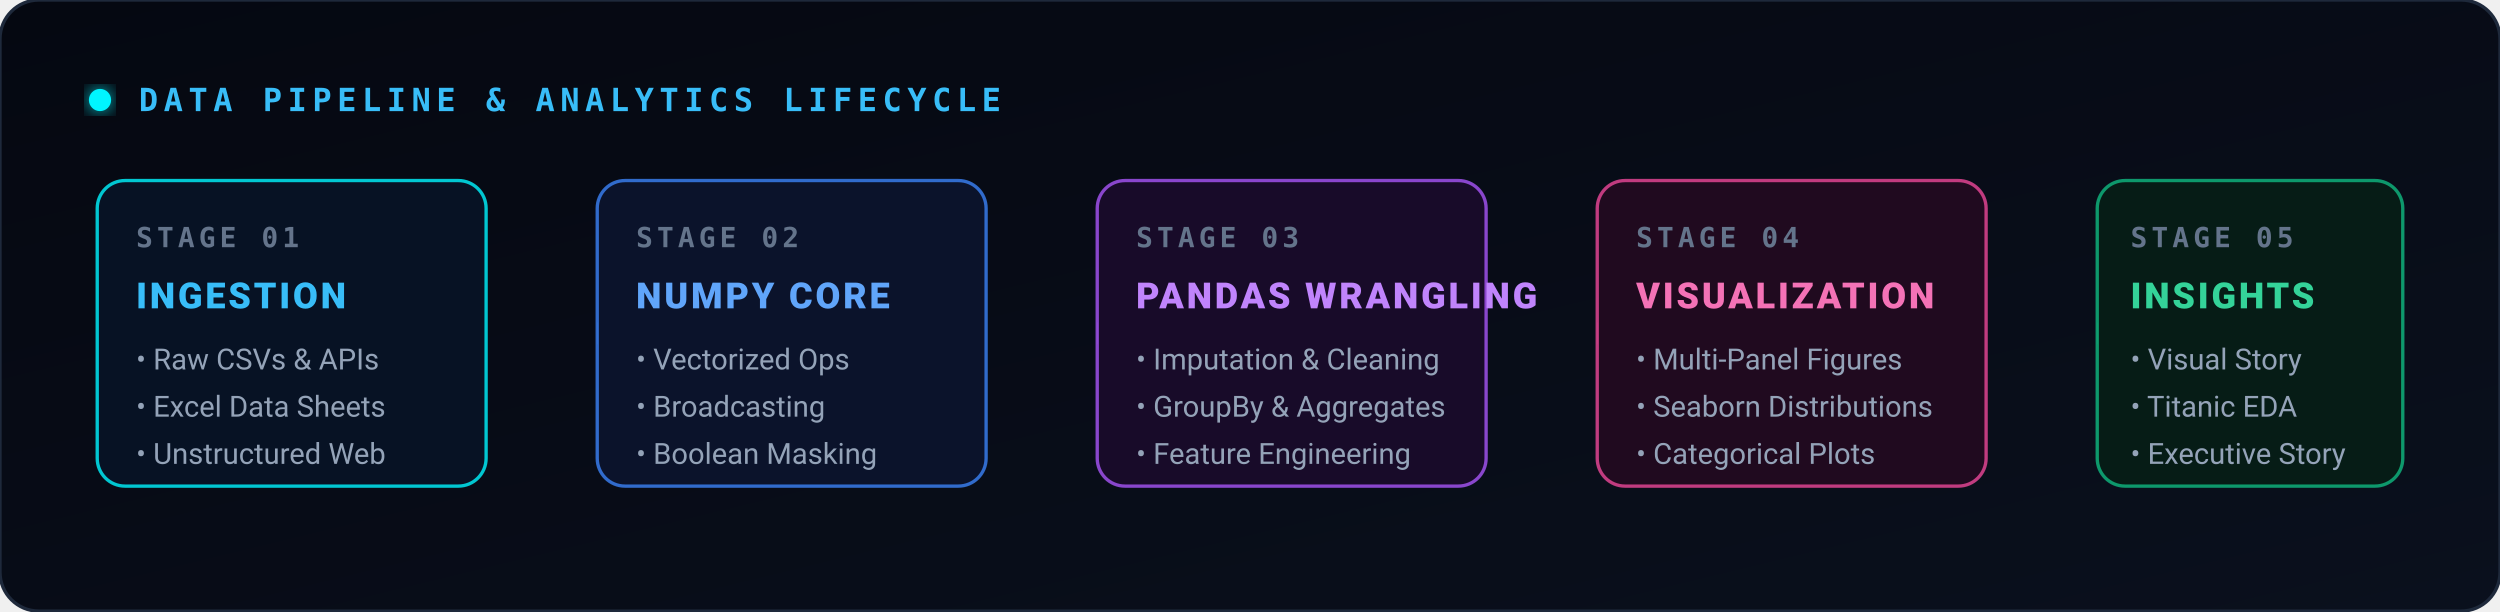
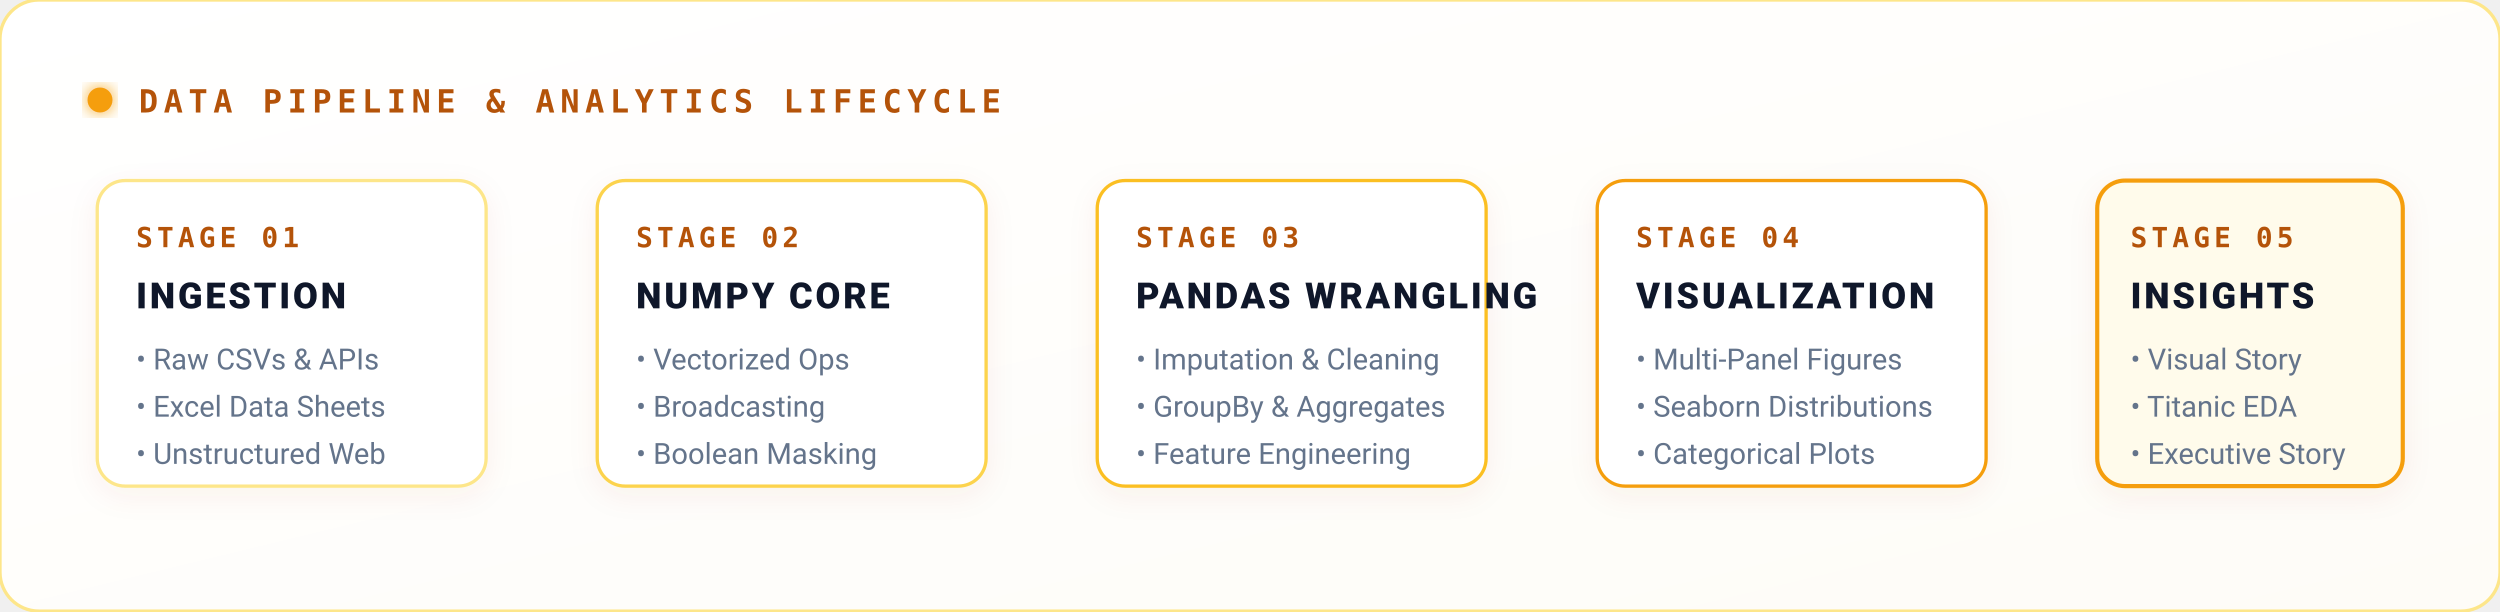
<svg xmlns="http://www.w3.org/2000/svg" viewBox="0 0 900 220" width="100%" height="100%">
  <defs>
    <linearGradient id="pipeBg" x1="0%" y1="0%" x2="100%" y2="100%">
-       <stop offset="0%" stop-color="#050811" />
-       <stop offset="100%" stop-color="#0a101d" />
+       <stop offset="0%" stop-color="#ffffff" />
+       <stop offset="100%" stop-color="#fefcf7" />
    </linearGradient>
-     <linearGradient id="flowGrad1" x1="0%" y1="0%" x2="100%" y2="0%">
-       <stop offset="0%" stop-color="#00f5ff" />
-       <stop offset="100%" stop-color="#3b82f6" />
+     <linearGradient id="amberFlow" x1="0%" y1="0%" x2="100%" y2="0%">
+       <stop offset="0%" stop-color="#f59e0b" />
+       <stop offset="50%" stop-color="#d97706" />
+       <stop offset="100%" stop-color="#b45309" />
    </linearGradient>
-     <linearGradient id="flowGrad2" x1="0%" y1="0%" x2="100%" y2="0%">
-       <stop offset="0%" stop-color="#3b82f6" />
-       <stop offset="100%" stop-color="#a855f7" />
-     </linearGradient>
-     <linearGradient id="flowGrad3" x1="0%" y1="0%" x2="100%" y2="0%">
-       <stop offset="0%" stop-color="#a855f7" />
-       <stop offset="100%" stop-color="#ec4899" />
-     </linearGradient>
-     <linearGradient id="flowGrad4" x1="0%" y1="0%" x2="100%" y2="0%">
-       <stop offset="0%" stop-color="#ec4899" />
-       <stop offset="100%" stop-color="#10b981" />
-     </linearGradient>
-     <filter id="nodeGlow" x="-20%" y="-20%" width="140%" height="140%">
-       <feGaussianBlur stdDeviation="3.5" result="blur" />
+     <filter id="boxShadow" x="-10%" y="-10%" width="120%" height="130%">
+       <feDropShadow dx="0" dy="3" stdDeviation="5" flood-color="#b45309" flood-opacity="0.06" />
+     </filter>
+     <filter id="softGlow" x="-20%" y="-20%" width="140%" height="140%">
+       <feGaussianBlur stdDeviation="3" result="blur" />
      <feComposite in="SourceGraphic" in2="blur" operator="over" />
    </filter>
  </defs>
  <style>
-     .step-num { font-family: 'Fira Code', monospace; font-size: 10px; font-weight: 700; fill: #64748b; letter-spacing: 1.5px; }
-     .step-title { font-family: -apple-system, BlinkMacSystemFont, 'Segoe UI', Roboto, sans-serif; font-size: 13px; font-weight: 800; letter-spacing: 1px; }
-     .step-desc { font-family: -apple-system, BlinkMacSystemFont, 'Segoe UI', Roboto, sans-serif; font-size: 10.5px; fill: #94a3b8; }
+     .step-num { font-family: 'Fira Code', monospace; font-size: 10px; font-weight: 700; fill: #b45309; letter-spacing: 1.5px; }
+     .step-title { font-family: -apple-system, BlinkMacSystemFont, 'Segoe UI', Roboto, sans-serif; font-size: 13px; font-weight: 800; letter-spacing: 1px; fill: #0f172a; }
+     .step-desc { font-family: -apple-system, BlinkMacSystemFont, 'Segoe UI', Roboto, sans-serif; font-size: 10.5px; fill: #64748b; }
    @keyframes pulseBeam {
      0% { stroke-dashoffset: 100; }
      100% { stroke-dashoffset: 0; }
    }
    .flow-line {
      stroke-dasharray: 6, 6;
      animation: pulseBeam 1.5s linear infinite;
    }
  </style>
-   <rect width="900" height="220" rx="14" fill="url(#pipeBg)" stroke="#1e293b" stroke-width="1.2" />
+   <rect width="900" height="220" rx="14" fill="url(#pipeBg)" stroke="#fde68a" stroke-width="1.2" />
  <g transform="translate(30, 30)">
-     <circle cx="6" cy="6" r="4" fill="#00f5ff" filter="url(#nodeGlow)" />
-     <text x="20" y="10" font-family="'Fira Code', monospace" font-size="11.5" font-weight="700" fill="#38bdf8" letter-spacing="2">DATA PIPELINE &amp; ANALYTICS LIFECYCLE</text>
+     <circle cx="6" cy="6" r="4.5" fill="#f59e0b" filter="url(#softGlow)" />
+     <text x="20" y="10.5" font-family="'Fira Code', monospace" font-size="11.5" font-weight="700" fill="#b45309" letter-spacing="2">DATA PIPELINE &amp; ANALYTICS LIFECYCLE</text>
  </g>
-   <line x1="175" y1="120" x2="215" y2="120" stroke="url(#flowGrad1)" stroke-width="2.2" class="flow-line" filter="url(#nodeGlow)" />
-   <polygon points="215,116 223,120 215,124" fill="#3b82f6" />
-   <line x1="355" y1="120" x2="395" y2="120" stroke="url(#flowGrad2)" stroke-width="2.2" class="flow-line" filter="url(#nodeGlow)" />
-   <polygon points="395,116 403,120 395,124" fill="#a855f7" />
-   <line x1="535" y1="120" x2="575" y2="120" stroke="url(#flowGrad3)" stroke-width="2.2" class="flow-line" filter="url(#nodeGlow)" />
-   <polygon points="575,116 583,120 575,124" fill="#ec4899" />
-   <line x1="715" y1="120" x2="755" y2="120" stroke="url(#flowGrad4)" stroke-width="2.2" class="flow-line" filter="url(#nodeGlow)" />
-   <polygon points="755,116 763,120 755,124" fill="#10b981" />
+   <line x1="175" y1="120" x2="215" y2="120" stroke="url(#amberFlow)" stroke-width="2.2" class="flow-line" filter="url(#softGlow)" />
+   <polygon points="215,116 223,120 215,124" fill="#d97706" />
+   <line x1="355" y1="120" x2="395" y2="120" stroke="url(#amberFlow)" stroke-width="2.2" class="flow-line" filter="url(#softGlow)" />
+   <polygon points="395,116 403,120 395,124" fill="#d97706" />
+   <line x1="535" y1="120" x2="575" y2="120" stroke="url(#amberFlow)" stroke-width="2.2" class="flow-line" filter="url(#softGlow)" />
+   <polygon points="575,116 583,120 575,124" fill="#d97706" />
+   <line x1="715" y1="120" x2="755" y2="120" stroke="url(#amberFlow)" stroke-width="2.2" class="flow-line" filter="url(#softGlow)" />
+   <polygon points="755,116 763,120 755,124" fill="#b45309" />
  <g transform="translate(35, 65)">
-     <rect width="140" height="110" rx="10" fill="#071224" stroke="#00f5ff" stroke-width="1.2" stroke-opacity="0.8" />
+     <rect width="140" height="110" rx="10" fill="#ffffff" stroke="#fde68a" stroke-width="1.2" filter="url(#boxShadow)" />
    <text x="14" y="24" class="step-num">STAGE 01</text>
-     <text x="14" y="46" class="step-title" fill="#38bdf8">INGESTION</text>
+     <text x="14" y="46" class="step-title">INGESTION</text>
    <text x="14" y="68" class="step-desc">• Raw CSVs &amp; APIs</text>
    <text x="14" y="85" class="step-desc">• Excel Data Sheets</text>
    <text x="14" y="102" class="step-desc">• Unstructured Web</text>
  </g>
  <g transform="translate(215, 65)">
-     <rect width="140" height="110" rx="10" fill="#0b132b" stroke="#3b82f6" stroke-width="1.2" stroke-opacity="0.8" />
+     <rect width="140" height="110" rx="10" fill="#ffffff" stroke="#fcd34d" stroke-width="1.2" filter="url(#boxShadow)" />
    <text x="14" y="24" class="step-num">STAGE 02</text>
-     <text x="14" y="46" class="step-title" fill="#60a5fa">NUMPY CORE</text>
+     <text x="14" y="46" class="step-title">NUMPY CORE</text>
    <text x="14" y="68" class="step-desc">• Vectorized Ops</text>
    <text x="14" y="85" class="step-desc">• Broadcasting</text>
    <text x="14" y="102" class="step-desc">• Boolean Masking</text>
  </g>
  <g transform="translate(395, 65)">
-     <rect width="140" height="110" rx="10" fill="#180b29" stroke="#a855f7" stroke-width="1.2" stroke-opacity="0.8" />
+     <rect width="140" height="110" rx="10" fill="#ffffff" stroke="#fbbf24" stroke-width="1.2" filter="url(#boxShadow)" />
    <text x="14" y="24" class="step-num">STAGE 03</text>
-     <text x="14" y="46" class="step-title" fill="#c084fc">PANDAS WRANGLING</text>
+     <text x="14" y="46" class="step-title">PANDAS WRANGLING</text>
    <text x="14" y="68" class="step-desc">• Imputation &amp; Cleaning</text>
    <text x="14" y="85" class="step-desc">• GroupBy &amp; Aggregates</text>
    <text x="14" y="102" class="step-desc">• Feature Engineering</text>
  </g>
  <g transform="translate(575, 65)">
-     <rect width="140" height="110" rx="10" fill="#200a1f" stroke="#ec4899" stroke-width="1.2" stroke-opacity="0.8" />
+     <rect width="140" height="110" rx="10" fill="#ffffff" stroke="#f59e0b" stroke-width="1.2" filter="url(#boxShadow)" />
    <text x="14" y="24" class="step-num">STAGE 04</text>
-     <text x="14" y="46" class="step-title" fill="#f472b6">VISUALIZATION</text>
+     <text x="14" y="46" class="step-title">VISUALIZATION</text>
    <text x="14" y="68" class="step-desc">• Multi-Panel Figures</text>
    <text x="14" y="85" class="step-desc">• Seaborn Distributions</text>
    <text x="14" y="102" class="step-desc">• Categorical Plots</text>
  </g>
  <g transform="translate(755, 65)">
-     <rect width="110" height="110" rx="10" fill="#061c16" stroke="#10b981" stroke-width="1.2" stroke-opacity="0.8" />
+     <rect width="110" height="110" rx="10" fill="#fffbeb" stroke="#f59e0b" stroke-width="1.5" filter="url(#boxShadow)" />
    <text x="12" y="24" class="step-num">STAGE 05</text>
-     <text x="12" y="46" class="step-title" fill="#34d399">INSIGHTS</text>
+     <text x="12" y="46" class="step-title" fill="#b45309">INSIGHTS</text>
    <text x="12" y="68" class="step-desc">• Visual Story</text>
    <text x="12" y="85" class="step-desc">• Titanic EDA</text>
    <text x="12" y="102" class="step-desc">• Executive Story</text>
  </g>
</svg>
